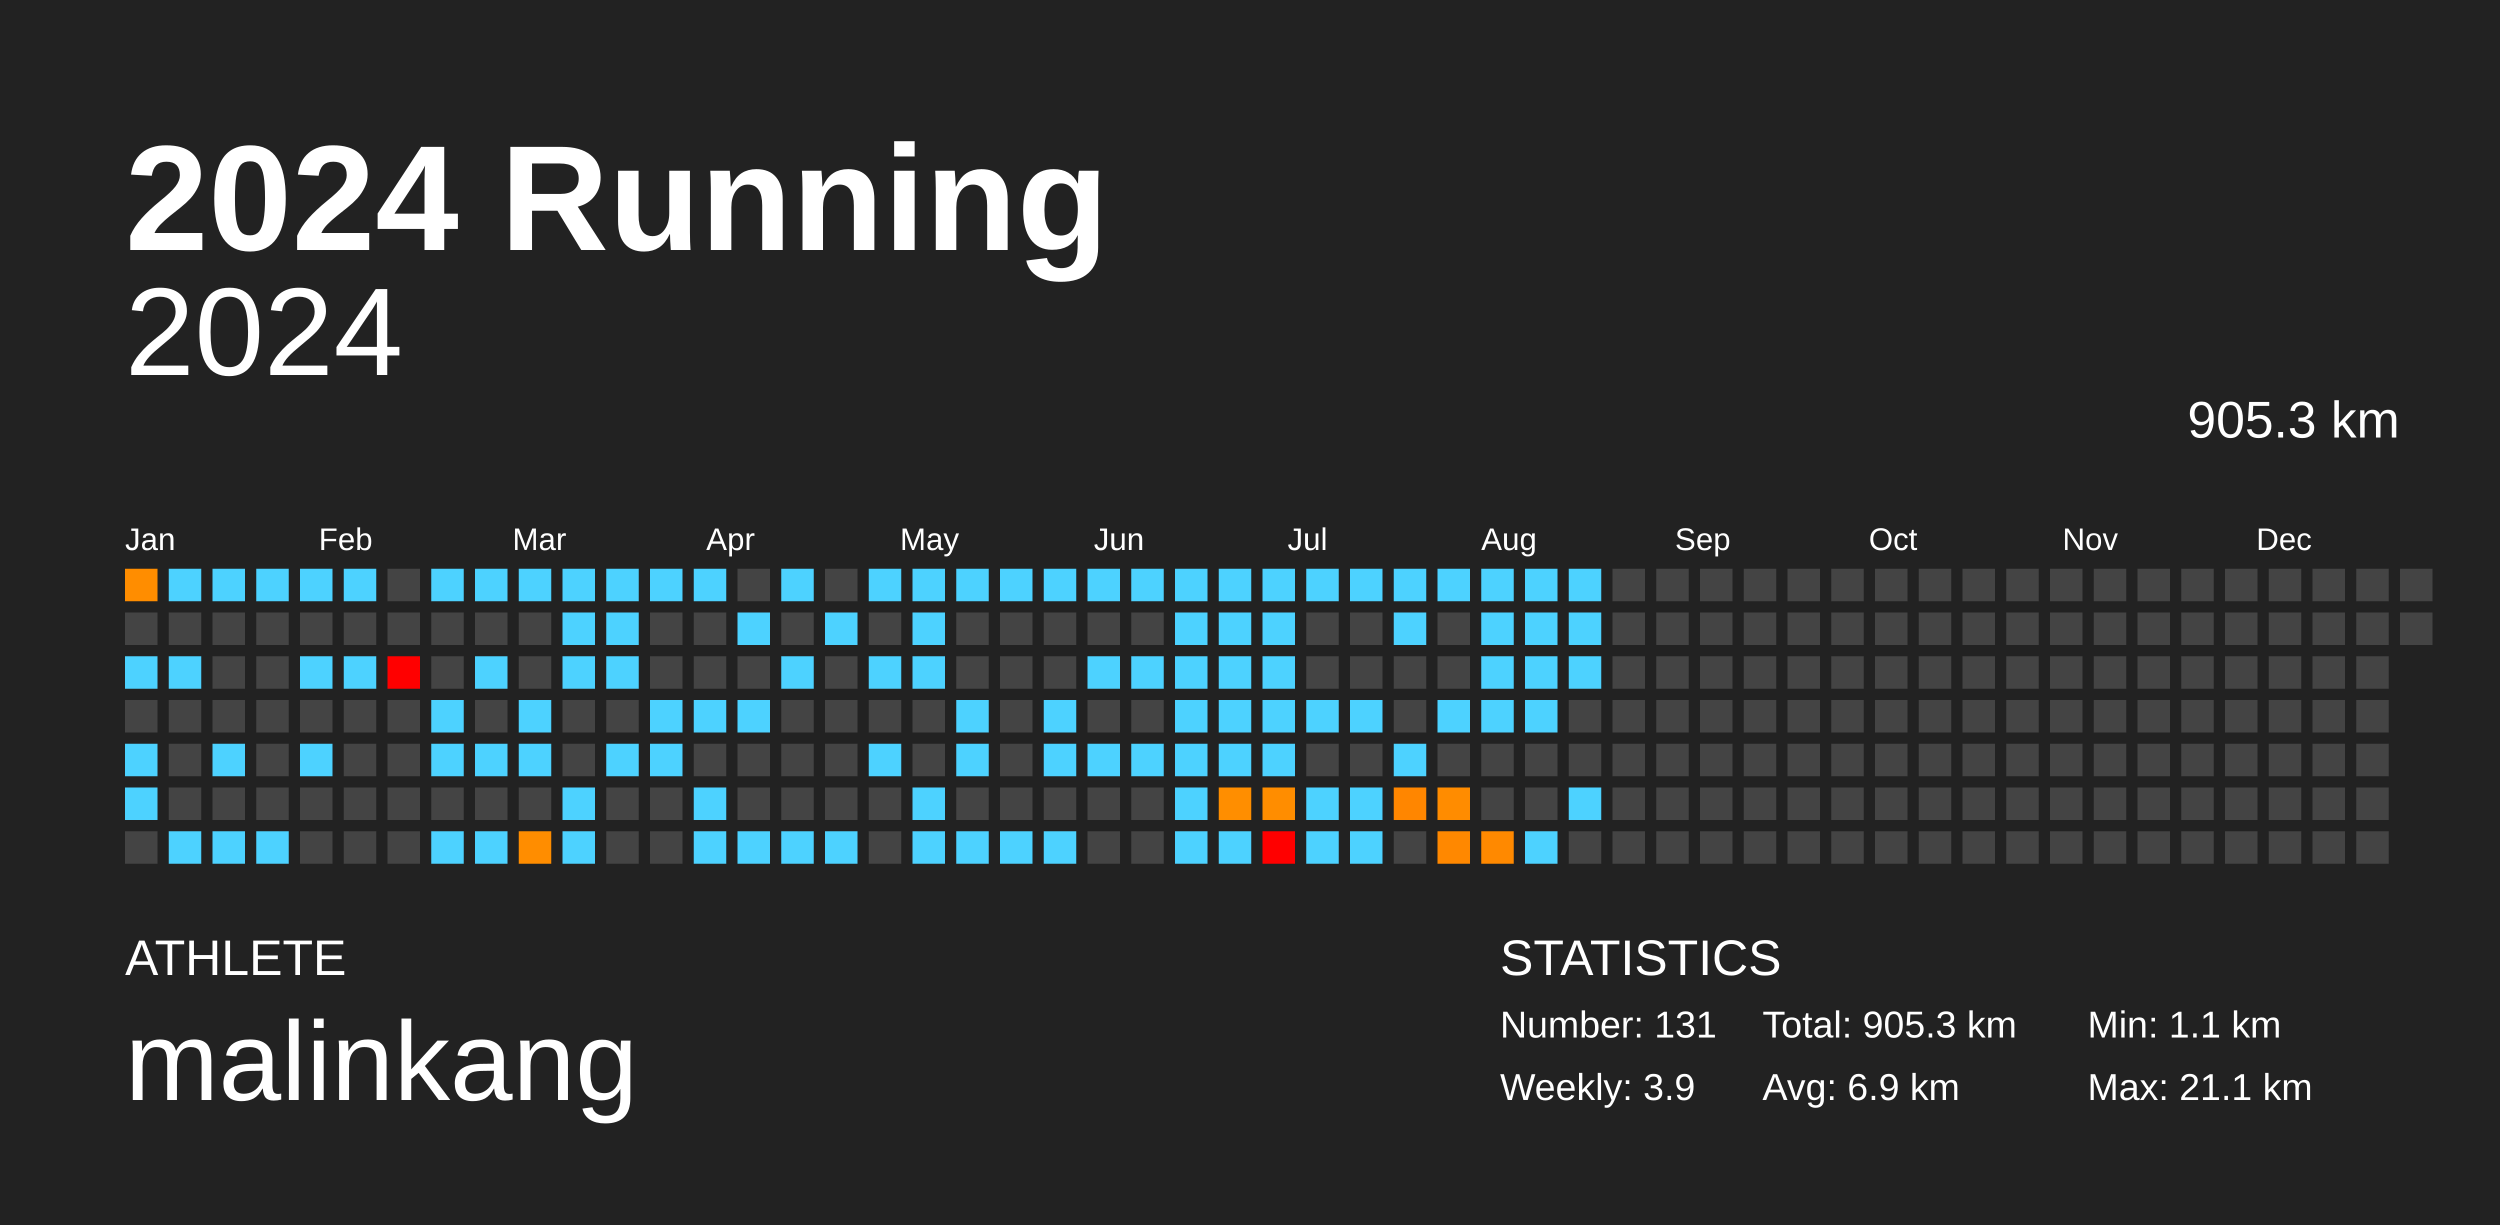
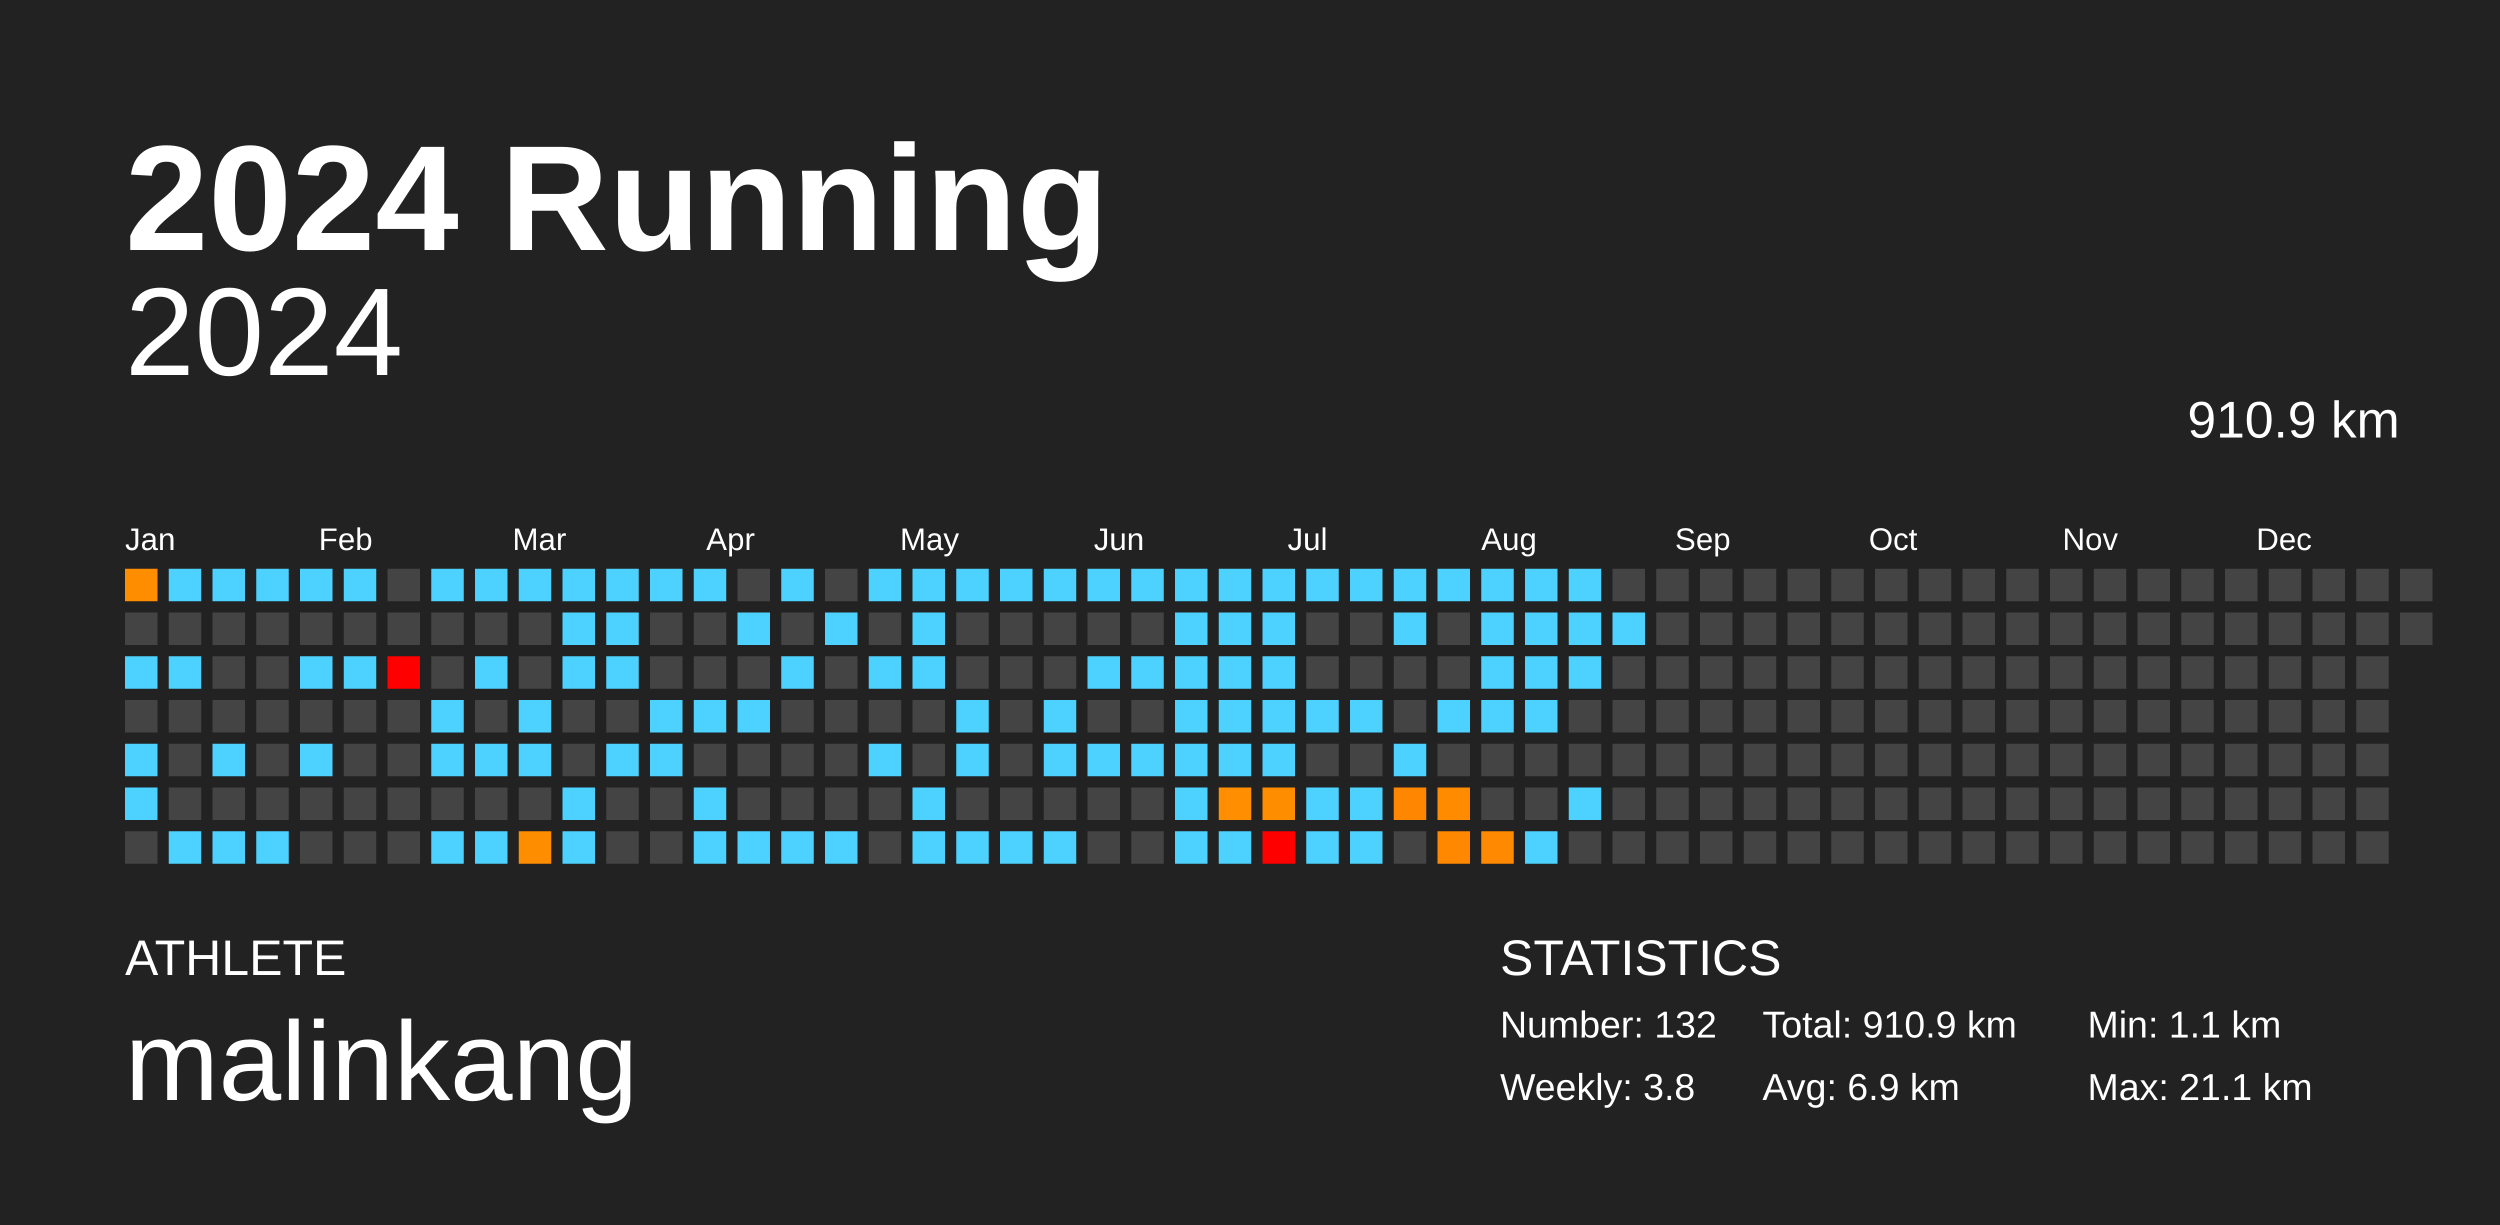
<svg xmlns="http://www.w3.org/2000/svg" baseProfile="full" height="98mm" version="1.1" viewBox="0,0,200,98" width="200mm">
  <defs />
  <rect fill="#222222" height="98" width="200" x="0" y="0" />
  <text fill="#FFFFFF" style="font-size:12px; font-family:Arial; font-weight:bold;" x="10" y="20">2024 Running</text>
  <text fill="#FFFFFF" style="font-size:4px; font-family:Arial" x="10" y="78">ATHLETE</text>
  <text fill="#FFFFFF" style="font-size:9px; font-family:Arial" x="10" y="88">malinkang</text>
  <text fill="#FFFFFF" style="font-size:4px; font-family:Arial" x="120" y="78">STATISTICS</text>
-   <text fill="#FFFFFF" style="font-size:3px; font-family:Arial" x="120" y="83">Number: 131</text>
-   <text fill="#FFFFFF" style="font-size:3px; font-family:Arial" x="120" y="88">Weekly: 3.9</text>
-   <text fill="#FFFFFF" style="font-size:3px; font-family:Arial" x="141" y="83">Total: 905.3 km</text>
+   <text fill="#FFFFFF" style="font-size:3px; font-family:Arial" x="120" y="83">Number: 132</text>
+   <text fill="#FFFFFF" style="font-size:3px; font-family:Arial" x="120" y="88">Weekly: 3.8</text>
+   <text fill="#FFFFFF" style="font-size:3px; font-family:Arial" x="141" y="83">Total: 910.9 km</text>
  <text fill="#FFFFFF" style="font-size:3px; font-family:Arial" x="141" y="88">Avg: 6.9 km</text>
  <text fill="#FFFFFF" style="font-size:3px; font-family:Arial" x="167" y="83">Min: 1.1 km</text>
  <text fill="#FFFFFF" style="font-size:3px; font-family:Arial" x="167" y="88">Max: 21.1 km</text>
  <text alignment-baseline="hanging" fill="#FFFFFF" style="font-size:10.0px; font-family:Arial;" x="10" y="30">2024</text>
-   <text alignment-baseline="hanging" fill="#FFFFFF" style="font-size:4.125px; font-family:Arial;" x="175" y="35">905.3 km</text>
+   <text alignment-baseline="hanging" fill="#FFFFFF" style="font-size:4.125px; font-family:Arial;" x="175" y="35">910.9 km</text>
  <text fill="#FFFFFF" style="font-size:2.5px; font-family:Arial" x="10.0" y="44">Jan</text>
  <text fill="#FFFFFF" style="font-size:2.5px; font-family:Arial" x="25.5" y="44">Feb</text>
  <text fill="#FFFFFF" style="font-size:2.5px; font-family:Arial" x="41.0" y="44">Mar</text>
  <text fill="#FFFFFF" style="font-size:2.5px; font-family:Arial" x="56.5" y="44">Apr</text>
  <text fill="#FFFFFF" style="font-size:2.5px; font-family:Arial" x="72.0" y="44">May</text>
  <text fill="#FFFFFF" style="font-size:2.5px; font-family:Arial" x="87.5" y="44">Jun</text>
  <text fill="#FFFFFF" style="font-size:2.5px; font-family:Arial" x="103.0" y="44">Jul</text>
  <text fill="#FFFFFF" style="font-size:2.5px; font-family:Arial" x="118.5" y="44">Aug</text>
  <text fill="#FFFFFF" style="font-size:2.5px; font-family:Arial" x="134.0" y="44">Sep</text>
  <text fill="#FFFFFF" style="font-size:2.5px; font-family:Arial" x="149.5" y="44">Oct</text>
  <text fill="#FFFFFF" style="font-size:2.5px; font-family:Arial" x="165.0" y="44">Nov</text>
  <text fill="#FFFFFF" style="font-size:2.5px; font-family:Arial" x="180.5" y="44">Dec</text>
  <rect fill="#ff8d00" height="2.6" width="2.6" x="10.0" y="45.5" />
  <rect fill="#444444" height="2.6" width="2.6" x="10.0" y="49.0" />
  <rect fill="#4dd2ff" height="2.6" width="2.6" x="10.0" y="52.5" />
  <rect fill="#444444" height="2.6" width="2.6" x="10.0" y="56.0" />
  <rect fill="#4dd2ff" height="2.6" width="2.6" x="10.0" y="59.5" />
  <rect fill="#4dd2ff" height="2.6" width="2.6" x="10.0" y="63.0" />
  <rect fill="#444444" height="2.6" width="2.6" x="10.0" y="66.5" />
  <rect fill="#4dd2ff" height="2.6" width="2.6" x="13.5" y="45.5" />
  <rect fill="#444444" height="2.6" width="2.6" x="13.5" y="49.0" />
  <rect fill="#4dd2ff" height="2.6" width="2.6" x="13.5" y="52.5" />
  <rect fill="#444444" height="2.6" width="2.6" x="13.5" y="56.0" />
  <rect fill="#444444" height="2.6" width="2.6" x="13.5" y="59.5" />
  <rect fill="#444444" height="2.6" width="2.6" x="13.5" y="63.0" />
  <rect fill="#4dd2ff" height="2.6" width="2.6" x="13.5" y="66.5" />
  <rect fill="#4dd2ff" height="2.6" width="2.6" x="17.0" y="45.5" />
  <rect fill="#444444" height="2.6" width="2.6" x="17.0" y="49.0" />
  <rect fill="#444444" height="2.6" width="2.6" x="17.0" y="52.5" />
  <rect fill="#444444" height="2.6" width="2.6" x="17.0" y="56.0" />
  <rect fill="#4dd2ff" height="2.6" width="2.6" x="17.0" y="59.5" />
  <rect fill="#444444" height="2.6" width="2.6" x="17.0" y="63.0" />
  <rect fill="#4dd2ff" height="2.6" width="2.6" x="17.0" y="66.5" />
  <rect fill="#4dd2ff" height="2.6" width="2.6" x="20.5" y="45.5" />
  <rect fill="#444444" height="2.6" width="2.6" x="20.5" y="49.0" />
  <rect fill="#444444" height="2.6" width="2.6" x="20.5" y="52.5" />
  <rect fill="#444444" height="2.6" width="2.6" x="20.5" y="56.0" />
  <rect fill="#444444" height="2.6" width="2.6" x="20.5" y="59.5" />
  <rect fill="#444444" height="2.6" width="2.6" x="20.5" y="63.0" />
  <rect fill="#4dd2ff" height="2.6" width="2.6" x="20.5" y="66.5" />
  <rect fill="#4dd2ff" height="2.6" width="2.6" x="24.0" y="45.5" />
  <rect fill="#444444" height="2.6" width="2.6" x="24.0" y="49.0" />
  <rect fill="#4dd2ff" height="2.6" width="2.6" x="24.0" y="52.5" />
  <rect fill="#444444" height="2.6" width="2.6" x="24.0" y="56.0" />
  <rect fill="#4dd2ff" height="2.6" width="2.6" x="24.0" y="59.5" />
  <rect fill="#444444" height="2.6" width="2.6" x="24.0" y="63.0" />
  <rect fill="#444444" height="2.6" width="2.6" x="24.0" y="66.5" />
  <rect fill="#4dd2ff" height="2.6" width="2.6" x="27.5" y="45.5" />
  <rect fill="#444444" height="2.6" width="2.6" x="27.5" y="49.0" />
  <rect fill="#4dd2ff" height="2.6" width="2.6" x="27.5" y="52.5" />
  <rect fill="#444444" height="2.6" width="2.6" x="27.5" y="56.0" />
  <rect fill="#444444" height="2.6" width="2.6" x="27.5" y="59.5" />
  <rect fill="#444444" height="2.6" width="2.6" x="27.5" y="63.0" />
  <rect fill="#444444" height="2.6" width="2.6" x="27.5" y="66.5" />
  <rect fill="#444444" height="2.6" width="2.6" x="31.0" y="45.5" />
  <rect fill="#444444" height="2.6" width="2.6" x="31.0" y="49.0" />
  <rect fill="red" height="2.6" width="2.6" x="31.0" y="52.5" />
  <rect fill="#444444" height="2.6" width="2.6" x="31.0" y="56.0" />
  <rect fill="#444444" height="2.6" width="2.6" x="31.0" y="59.5" />
  <rect fill="#444444" height="2.6" width="2.6" x="31.0" y="63.0" />
  <rect fill="#444444" height="2.6" width="2.6" x="31.0" y="66.5" />
  <rect fill="#4dd2ff" height="2.6" width="2.6" x="34.5" y="45.5" />
  <rect fill="#444444" height="2.6" width="2.6" x="34.5" y="49.0" />
  <rect fill="#444444" height="2.6" width="2.6" x="34.5" y="52.5" />
  <rect fill="#4dd2ff" height="2.6" width="2.6" x="34.5" y="56.0" />
  <rect fill="#4dd2ff" height="2.6" width="2.6" x="34.5" y="59.5" />
  <rect fill="#444444" height="2.6" width="2.6" x="34.5" y="63.0" />
  <rect fill="#4dd2ff" height="2.6" width="2.6" x="34.5" y="66.5" />
  <rect fill="#4dd2ff" height="2.6" width="2.6" x="38.0" y="45.5" />
  <rect fill="#444444" height="2.6" width="2.6" x="38.0" y="49.0" />
  <rect fill="#4dd2ff" height="2.6" width="2.6" x="38.0" y="52.5" />
  <rect fill="#444444" height="2.6" width="2.6" x="38.0" y="56.0" />
  <rect fill="#4dd2ff" height="2.6" width="2.6" x="38.0" y="59.5" />
  <rect fill="#444444" height="2.6" width="2.6" x="38.0" y="63.0" />
  <rect fill="#4dd2ff" height="2.6" width="2.6" x="38.0" y="66.5" />
  <rect fill="#4dd2ff" height="2.6" width="2.6" x="41.5" y="45.5" />
  <rect fill="#444444" height="2.6" width="2.6" x="41.5" y="49.0" />
  <rect fill="#444444" height="2.6" width="2.6" x="41.5" y="52.5" />
  <rect fill="#4dd2ff" height="2.6" width="2.6" x="41.5" y="56.0" />
  <rect fill="#4dd2ff" height="2.6" width="2.6" x="41.5" y="59.5" />
  <rect fill="#444444" height="2.6" width="2.6" x="41.5" y="63.0" />
  <rect fill="#ff8d00" height="2.6" width="2.6" x="41.5" y="66.5" />
  <rect fill="#4dd2ff" height="2.6" width="2.6" x="45.0" y="45.5" />
  <rect fill="#4dd2ff" height="2.6" width="2.6" x="45.0" y="49.0" />
  <rect fill="#4dd2ff" height="2.6" width="2.6" x="45.0" y="52.5" />
  <rect fill="#444444" height="2.6" width="2.6" x="45.0" y="56.0" />
  <rect fill="#444444" height="2.6" width="2.6" x="45.0" y="59.5" />
  <rect fill="#4dd2ff" height="2.6" width="2.6" x="45.0" y="63.0" />
  <rect fill="#4dd2ff" height="2.6" width="2.6" x="45.0" y="66.5" />
  <rect fill="#4dd2ff" height="2.6" width="2.6" x="48.5" y="45.5" />
  <rect fill="#4dd2ff" height="2.6" width="2.6" x="48.5" y="49.0" />
  <rect fill="#4dd2ff" height="2.6" width="2.6" x="48.5" y="52.5" />
  <rect fill="#444444" height="2.6" width="2.6" x="48.5" y="56.0" />
  <rect fill="#4dd2ff" height="2.6" width="2.6" x="48.5" y="59.5" />
  <rect fill="#444444" height="2.6" width="2.6" x="48.5" y="63.0" />
  <rect fill="#444444" height="2.6" width="2.6" x="48.5" y="66.5" />
  <rect fill="#4dd2ff" height="2.6" width="2.6" x="52.0" y="45.5" />
  <rect fill="#444444" height="2.6" width="2.6" x="52.0" y="49.0" />
  <rect fill="#444444" height="2.6" width="2.6" x="52.0" y="52.5" />
  <rect fill="#4dd2ff" height="2.6" width="2.6" x="52.0" y="56.0" />
  <rect fill="#4dd2ff" height="2.6" width="2.6" x="52.0" y="59.5" />
  <rect fill="#444444" height="2.6" width="2.6" x="52.0" y="63.0" />
  <rect fill="#444444" height="2.6" width="2.6" x="52.0" y="66.5" />
  <rect fill="#4dd2ff" height="2.6" width="2.6" x="55.5" y="45.5" />
  <rect fill="#444444" height="2.6" width="2.6" x="55.5" y="49.0" />
  <rect fill="#444444" height="2.6" width="2.6" x="55.5" y="52.5" />
  <rect fill="#4dd2ff" height="2.6" width="2.6" x="55.5" y="56.0" />
  <rect fill="#444444" height="2.6" width="2.6" x="55.5" y="59.5" />
  <rect fill="#4dd2ff" height="2.6" width="2.6" x="55.5" y="63.0" />
  <rect fill="#4dd2ff" height="2.6" width="2.6" x="55.5" y="66.5" />
  <rect fill="#444444" height="2.6" width="2.6" x="59.0" y="45.5" />
  <rect fill="#4dd2ff" height="2.6" width="2.6" x="59.0" y="49.0" />
  <rect fill="#444444" height="2.6" width="2.6" x="59.0" y="52.5" />
  <rect fill="#4dd2ff" height="2.6" width="2.6" x="59.0" y="56.0" />
  <rect fill="#444444" height="2.6" width="2.6" x="59.0" y="59.5" />
  <rect fill="#444444" height="2.6" width="2.6" x="59.0" y="63.0" />
  <rect fill="#4dd2ff" height="2.6" width="2.6" x="59.0" y="66.5" />
  <rect fill="#4dd2ff" height="2.6" width="2.6" x="62.5" y="45.5" />
  <rect fill="#444444" height="2.6" width="2.6" x="62.5" y="49.0" />
  <rect fill="#4dd2ff" height="2.6" width="2.6" x="62.5" y="52.5" />
  <rect fill="#444444" height="2.6" width="2.6" x="62.5" y="56.0" />
  <rect fill="#444444" height="2.6" width="2.6" x="62.5" y="59.5" />
  <rect fill="#444444" height="2.6" width="2.6" x="62.5" y="63.0" />
  <rect fill="#4dd2ff" height="2.6" width="2.6" x="62.5" y="66.5" />
  <rect fill="#444444" height="2.6" width="2.6" x="66.0" y="45.5" />
  <rect fill="#4dd2ff" height="2.6" width="2.6" x="66.0" y="49.0" />
  <rect fill="#444444" height="2.6" width="2.6" x="66.0" y="52.5" />
  <rect fill="#444444" height="2.6" width="2.6" x="66.0" y="56.0" />
  <rect fill="#444444" height="2.6" width="2.6" x="66.0" y="59.5" />
  <rect fill="#444444" height="2.6" width="2.6" x="66.0" y="63.0" />
  <rect fill="#4dd2ff" height="2.6" width="2.6" x="66.0" y="66.5" />
  <rect fill="#4dd2ff" height="2.6" width="2.6" x="69.5" y="45.5" />
  <rect fill="#444444" height="2.6" width="2.6" x="69.5" y="49.0" />
  <rect fill="#4dd2ff" height="2.6" width="2.6" x="69.5" y="52.5" />
  <rect fill="#444444" height="2.6" width="2.6" x="69.5" y="56.0" />
  <rect fill="#4dd2ff" height="2.6" width="2.6" x="69.5" y="59.5" />
  <rect fill="#444444" height="2.6" width="2.6" x="69.5" y="63.0" />
  <rect fill="#444444" height="2.6" width="2.6" x="69.5" y="66.5" />
  <rect fill="#4dd2ff" height="2.6" width="2.6" x="73.0" y="45.5" />
  <rect fill="#4dd2ff" height="2.6" width="2.6" x="73.0" y="49.0" />
  <rect fill="#4dd2ff" height="2.6" width="2.6" x="73.0" y="52.5" />
  <rect fill="#444444" height="2.6" width="2.6" x="73.0" y="56.0" />
  <rect fill="#444444" height="2.6" width="2.6" x="73.0" y="59.5" />
  <rect fill="#4dd2ff" height="2.6" width="2.6" x="73.0" y="63.0" />
  <rect fill="#4dd2ff" height="2.6" width="2.6" x="73.0" y="66.5" />
  <rect fill="#4dd2ff" height="2.6" width="2.6" x="76.5" y="45.5" />
  <rect fill="#444444" height="2.6" width="2.6" x="76.5" y="49.0" />
  <rect fill="#444444" height="2.6" width="2.6" x="76.5" y="52.5" />
  <rect fill="#4dd2ff" height="2.6" width="2.6" x="76.5" y="56.0" />
  <rect fill="#4dd2ff" height="2.6" width="2.6" x="76.5" y="59.5" />
  <rect fill="#444444" height="2.6" width="2.6" x="76.5" y="63.0" />
  <rect fill="#4dd2ff" height="2.6" width="2.6" x="76.5" y="66.5" />
  <rect fill="#4dd2ff" height="2.6" width="2.6" x="80.0" y="45.5" />
  <rect fill="#444444" height="2.6" width="2.6" x="80.0" y="49.0" />
  <rect fill="#444444" height="2.6" width="2.6" x="80.0" y="52.5" />
  <rect fill="#444444" height="2.6" width="2.6" x="80.0" y="56.0" />
  <rect fill="#444444" height="2.6" width="2.6" x="80.0" y="59.5" />
  <rect fill="#444444" height="2.6" width="2.6" x="80.0" y="63.0" />
  <rect fill="#4dd2ff" height="2.6" width="2.6" x="80.0" y="66.5" />
  <rect fill="#4dd2ff" height="2.6" width="2.6" x="83.5" y="45.5" />
  <rect fill="#444444" height="2.6" width="2.6" x="83.5" y="49.0" />
  <rect fill="#444444" height="2.6" width="2.6" x="83.5" y="52.5" />
  <rect fill="#4dd2ff" height="2.6" width="2.6" x="83.5" y="56.0" />
  <rect fill="#4dd2ff" height="2.6" width="2.6" x="83.5" y="59.5" />
  <rect fill="#444444" height="2.6" width="2.6" x="83.5" y="63.0" />
  <rect fill="#4dd2ff" height="2.6" width="2.6" x="83.5" y="66.5" />
  <rect fill="#4dd2ff" height="2.6" width="2.6" x="87.0" y="45.5" />
  <rect fill="#444444" height="2.6" width="2.6" x="87.0" y="49.0" />
  <rect fill="#4dd2ff" height="2.6" width="2.6" x="87.0" y="52.5" />
  <rect fill="#444444" height="2.6" width="2.6" x="87.0" y="56.0" />
  <rect fill="#4dd2ff" height="2.6" width="2.6" x="87.0" y="59.5" />
  <rect fill="#444444" height="2.6" width="2.6" x="87.0" y="63.0" />
  <rect fill="#444444" height="2.6" width="2.6" x="87.0" y="66.5" />
  <rect fill="#4dd2ff" height="2.6" width="2.6" x="90.5" y="45.5" />
  <rect fill="#444444" height="2.6" width="2.6" x="90.5" y="49.0" />
  <rect fill="#4dd2ff" height="2.6" width="2.6" x="90.5" y="52.5" />
  <rect fill="#444444" height="2.6" width="2.6" x="90.5" y="56.0" />
  <rect fill="#4dd2ff" height="2.6" width="2.6" x="90.5" y="59.5" />
  <rect fill="#444444" height="2.6" width="2.6" x="90.5" y="63.0" />
  <rect fill="#444444" height="2.6" width="2.6" x="90.5" y="66.5" />
  <rect fill="#4dd2ff" height="2.6" width="2.6" x="94.0" y="45.5" />
  <rect fill="#4dd2ff" height="2.6" width="2.6" x="94.0" y="49.0" />
  <rect fill="#4dd2ff" height="2.6" width="2.6" x="94.0" y="52.5" />
  <rect fill="#4dd2ff" height="2.6" width="2.6" x="94.0" y="56.0" />
  <rect fill="#4dd2ff" height="2.6" width="2.6" x="94.0" y="59.5" />
  <rect fill="#4dd2ff" height="2.6" width="2.6" x="94.0" y="63.0" />
  <rect fill="#4dd2ff" height="2.6" width="2.6" x="94.0" y="66.5" />
  <rect fill="#4dd2ff" height="2.6" width="2.6" x="97.5" y="45.5" />
  <rect fill="#4dd2ff" height="2.6" width="2.6" x="97.5" y="49.0" />
  <rect fill="#4dd2ff" height="2.6" width="2.6" x="97.5" y="52.5" />
  <rect fill="#4dd2ff" height="2.6" width="2.6" x="97.5" y="56.0" />
  <rect fill="#4dd2ff" height="2.6" width="2.6" x="97.5" y="59.5" />
  <rect fill="#ff8e00" height="2.6" width="2.6" x="97.5" y="63.0" />
  <rect fill="#4dd2ff" height="2.6" width="2.6" x="97.5" y="66.5" />
  <rect fill="#4dd2ff" height="2.6" width="2.6" x="101.0" y="45.5" />
  <rect fill="#4dd2ff" height="2.6" width="2.6" x="101.0" y="49.0" />
  <rect fill="#4dd2ff" height="2.6" width="2.6" x="101.0" y="52.5" />
  <rect fill="#4dd2ff" height="2.6" width="2.6" x="101.0" y="56.0" />
  <rect fill="#4dd2ff" height="2.6" width="2.6" x="101.0" y="59.5" />
  <rect fill="#ff8d00" height="2.6" width="2.6" x="101.0" y="63.0" />
  <rect fill="red" height="2.6" width="2.6" x="101.0" y="66.5" />
  <rect fill="#4dd2ff" height="2.6" width="2.6" x="104.5" y="45.5" />
  <rect fill="#444444" height="2.6" width="2.6" x="104.5" y="49.0" />
  <rect fill="#444444" height="2.6" width="2.6" x="104.5" y="52.5" />
  <rect fill="#4dd2ff" height="2.6" width="2.6" x="104.5" y="56.0" />
  <rect fill="#444444" height="2.6" width="2.6" x="104.5" y="59.5" />
  <rect fill="#4dd2ff" height="2.6" width="2.6" x="104.5" y="63.0" />
  <rect fill="#4dd2ff" height="2.6" width="2.6" x="104.5" y="66.5" />
  <rect fill="#4dd2ff" height="2.6" width="2.6" x="108.0" y="45.5" />
  <rect fill="#444444" height="2.6" width="2.6" x="108.0" y="49.0" />
  <rect fill="#444444" height="2.6" width="2.6" x="108.0" y="52.5" />
  <rect fill="#4dd2ff" height="2.6" width="2.6" x="108.0" y="56.0" />
  <rect fill="#444444" height="2.6" width="2.6" x="108.0" y="59.5" />
  <rect fill="#4dd2ff" height="2.6" width="2.6" x="108.0" y="63.0" />
  <rect fill="#4dd2ff" height="2.6" width="2.6" x="108.0" y="66.5" />
  <rect fill="#4dd2ff" height="2.6" width="2.6" x="111.5" y="45.5" />
  <rect fill="#4dd2ff" height="2.6" width="2.6" x="111.5" y="49.0" />
  <rect fill="#444444" height="2.6" width="2.6" x="111.5" y="52.5" />
  <rect fill="#444444" height="2.6" width="2.6" x="111.5" y="56.0" />
  <rect fill="#4dd2ff" height="2.6" width="2.6" x="111.5" y="59.5" />
  <rect fill="#ff8600" height="2.6" width="2.6" x="111.5" y="63.0" />
  <rect fill="#444444" height="2.6" width="2.6" x="111.5" y="66.5" />
  <rect fill="#4dd2ff" height="2.6" width="2.6" x="115.0" y="45.5" />
  <rect fill="#444444" height="2.6" width="2.6" x="115.0" y="49.0" />
  <rect fill="#444444" height="2.6" width="2.6" x="115.0" y="52.5" />
  <rect fill="#4dd2ff" height="2.6" width="2.6" x="115.0" y="56.0" />
  <rect fill="#444444" height="2.6" width="2.6" x="115.0" y="59.5" />
  <rect fill="#ff8c00" height="2.6" width="2.6" x="115.0" y="63.0" />
  <rect fill="#ff8800" height="2.6" width="2.6" x="115.0" y="66.5" />
  <rect fill="#4dd2ff" height="2.6" width="2.6" x="118.5" y="45.5" />
  <rect fill="#4dd2ff" height="2.6" width="2.6" x="118.5" y="49.0" />
  <rect fill="#4dd2ff" height="2.6" width="2.6" x="118.5" y="52.5" />
  <rect fill="#4dd2ff" height="2.6" width="2.6" x="118.5" y="56.0" />
  <rect fill="#444444" height="2.6" width="2.6" x="118.5" y="59.5" />
  <rect fill="#444444" height="2.6" width="2.6" x="118.5" y="63.0" />
  <rect fill="#ff8900" height="2.6" width="2.6" x="118.5" y="66.5" />
  <rect fill="#4dd2ff" height="2.6" width="2.6" x="122.0" y="45.5" />
  <rect fill="#4dd2ff" height="2.6" width="2.6" x="122.0" y="49.0" />
  <rect fill="#4dd2ff" height="2.6" width="2.6" x="122.0" y="52.5" />
  <rect fill="#4dd2ff" height="2.6" width="2.6" x="122.0" y="56.0" />
  <rect fill="#444444" height="2.6" width="2.6" x="122.0" y="59.5" />
  <rect fill="#444444" height="2.6" width="2.6" x="122.0" y="63.0" />
  <rect fill="#4dd2ff" height="2.6" width="2.6" x="122.0" y="66.5" />
  <rect fill="#4dd2ff" height="2.6" width="2.6" x="125.5" y="45.5" />
  <rect fill="#4dd2ff" height="2.6" width="2.6" x="125.5" y="49.0" />
  <rect fill="#4dd2ff" height="2.6" width="2.6" x="125.5" y="52.5" />
  <rect fill="#444444" height="2.6" width="2.6" x="125.5" y="56.0" />
  <rect fill="#444444" height="2.6" width="2.6" x="125.5" y="59.5" />
  <rect fill="#4dd2ff" height="2.6" width="2.6" x="125.5" y="63.0" />
  <rect fill="#444444" height="2.6" width="2.6" x="125.5" y="66.5" />
  <rect fill="#444444" height="2.6" width="2.6" x="129.0" y="45.5" />
-   <rect fill="#444444" height="2.6" width="2.6" x="129.0" y="49.0" />
+   <rect fill="#4dd2ff" height="2.6" width="2.6" x="129.0" y="49.0" />
  <rect fill="#444444" height="2.6" width="2.6" x="129.0" y="52.5" />
  <rect fill="#444444" height="2.6" width="2.6" x="129.0" y="56.0" />
  <rect fill="#444444" height="2.6" width="2.6" x="129.0" y="59.5" />
  <rect fill="#444444" height="2.6" width="2.6" x="129.0" y="63.0" />
  <rect fill="#444444" height="2.6" width="2.6" x="129.0" y="66.5" />
  <rect fill="#444444" height="2.6" width="2.6" x="132.5" y="45.5" />
  <rect fill="#444444" height="2.6" width="2.6" x="132.5" y="49.0" />
  <rect fill="#444444" height="2.6" width="2.6" x="132.5" y="52.5" />
  <rect fill="#444444" height="2.6" width="2.6" x="132.5" y="56.0" />
  <rect fill="#444444" height="2.6" width="2.6" x="132.5" y="59.5" />
  <rect fill="#444444" height="2.6" width="2.6" x="132.5" y="63.0" />
  <rect fill="#444444" height="2.6" width="2.6" x="132.5" y="66.5" />
  <rect fill="#444444" height="2.6" width="2.6" x="136.0" y="45.5" />
  <rect fill="#444444" height="2.6" width="2.6" x="136.0" y="49.0" />
  <rect fill="#444444" height="2.6" width="2.6" x="136.0" y="52.5" />
  <rect fill="#444444" height="2.6" width="2.6" x="136.0" y="56.0" />
  <rect fill="#444444" height="2.6" width="2.6" x="136.0" y="59.5" />
  <rect fill="#444444" height="2.6" width="2.6" x="136.0" y="63.0" />
  <rect fill="#444444" height="2.6" width="2.6" x="136.0" y="66.5" />
  <rect fill="#444444" height="2.6" width="2.6" x="139.5" y="45.5" />
  <rect fill="#444444" height="2.6" width="2.6" x="139.5" y="49.0" />
  <rect fill="#444444" height="2.6" width="2.6" x="139.5" y="52.5" />
  <rect fill="#444444" height="2.6" width="2.6" x="139.5" y="56.0" />
  <rect fill="#444444" height="2.6" width="2.6" x="139.5" y="59.5" />
  <rect fill="#444444" height="2.6" width="2.6" x="139.5" y="63.0" />
  <rect fill="#444444" height="2.6" width="2.6" x="139.5" y="66.5" />
  <rect fill="#444444" height="2.6" width="2.6" x="143.0" y="45.5" />
  <rect fill="#444444" height="2.6" width="2.6" x="143.0" y="49.0" />
  <rect fill="#444444" height="2.6" width="2.6" x="143.0" y="52.5" />
  <rect fill="#444444" height="2.6" width="2.6" x="143.0" y="56.0" />
  <rect fill="#444444" height="2.6" width="2.6" x="143.0" y="59.5" />
  <rect fill="#444444" height="2.6" width="2.6" x="143.0" y="63.0" />
  <rect fill="#444444" height="2.6" width="2.6" x="143.0" y="66.5" />
  <rect fill="#444444" height="2.6" width="2.6" x="146.5" y="45.5" />
  <rect fill="#444444" height="2.6" width="2.6" x="146.5" y="49.0" />
  <rect fill="#444444" height="2.6" width="2.6" x="146.5" y="52.5" />
  <rect fill="#444444" height="2.6" width="2.6" x="146.5" y="56.0" />
  <rect fill="#444444" height="2.6" width="2.6" x="146.5" y="59.5" />
  <rect fill="#444444" height="2.6" width="2.6" x="146.5" y="63.0" />
  <rect fill="#444444" height="2.6" width="2.6" x="146.5" y="66.5" />
  <rect fill="#444444" height="2.6" width="2.6" x="150.0" y="45.5" />
  <rect fill="#444444" height="2.6" width="2.6" x="150.0" y="49.0" />
  <rect fill="#444444" height="2.6" width="2.6" x="150.0" y="52.5" />
  <rect fill="#444444" height="2.6" width="2.6" x="150.0" y="56.0" />
  <rect fill="#444444" height="2.6" width="2.6" x="150.0" y="59.5" />
  <rect fill="#444444" height="2.6" width="2.6" x="150.0" y="63.0" />
  <rect fill="#444444" height="2.6" width="2.6" x="150.0" y="66.5" />
  <rect fill="#444444" height="2.6" width="2.6" x="153.5" y="45.5" />
  <rect fill="#444444" height="2.6" width="2.6" x="153.5" y="49.0" />
  <rect fill="#444444" height="2.6" width="2.6" x="153.5" y="52.5" />
  <rect fill="#444444" height="2.6" width="2.6" x="153.5" y="56.0" />
  <rect fill="#444444" height="2.6" width="2.6" x="153.5" y="59.5" />
  <rect fill="#444444" height="2.6" width="2.6" x="153.5" y="63.0" />
  <rect fill="#444444" height="2.6" width="2.6" x="153.5" y="66.5" />
  <rect fill="#444444" height="2.6" width="2.6" x="157.0" y="45.5" />
  <rect fill="#444444" height="2.6" width="2.6" x="157.0" y="49.0" />
  <rect fill="#444444" height="2.6" width="2.6" x="157.0" y="52.5" />
  <rect fill="#444444" height="2.6" width="2.6" x="157.0" y="56.0" />
  <rect fill="#444444" height="2.6" width="2.6" x="157.0" y="59.5" />
  <rect fill="#444444" height="2.6" width="2.6" x="157.0" y="63.0" />
  <rect fill="#444444" height="2.6" width="2.6" x="157.0" y="66.5" />
  <rect fill="#444444" height="2.6" width="2.6" x="160.5" y="45.5" />
  <rect fill="#444444" height="2.6" width="2.6" x="160.5" y="49.0" />
  <rect fill="#444444" height="2.6" width="2.6" x="160.5" y="52.5" />
  <rect fill="#444444" height="2.6" width="2.6" x="160.5" y="56.0" />
  <rect fill="#444444" height="2.6" width="2.6" x="160.5" y="59.5" />
  <rect fill="#444444" height="2.6" width="2.6" x="160.5" y="63.0" />
  <rect fill="#444444" height="2.6" width="2.6" x="160.5" y="66.5" />
  <rect fill="#444444" height="2.6" width="2.6" x="164.0" y="45.5" />
  <rect fill="#444444" height="2.6" width="2.6" x="164.0" y="49.0" />
  <rect fill="#444444" height="2.6" width="2.6" x="164.0" y="52.5" />
  <rect fill="#444444" height="2.6" width="2.6" x="164.0" y="56.0" />
  <rect fill="#444444" height="2.6" width="2.6" x="164.0" y="59.5" />
  <rect fill="#444444" height="2.6" width="2.6" x="164.0" y="63.0" />
  <rect fill="#444444" height="2.6" width="2.6" x="164.0" y="66.5" />
  <rect fill="#444444" height="2.6" width="2.6" x="167.5" y="45.5" />
  <rect fill="#444444" height="2.6" width="2.6" x="167.5" y="49.0" />
  <rect fill="#444444" height="2.6" width="2.6" x="167.5" y="52.5" />
  <rect fill="#444444" height="2.6" width="2.6" x="167.5" y="56.0" />
  <rect fill="#444444" height="2.6" width="2.6" x="167.5" y="59.5" />
  <rect fill="#444444" height="2.6" width="2.6" x="167.5" y="63.0" />
  <rect fill="#444444" height="2.6" width="2.6" x="167.5" y="66.5" />
  <rect fill="#444444" height="2.6" width="2.6" x="171.0" y="45.5" />
  <rect fill="#444444" height="2.6" width="2.6" x="171.0" y="49.0" />
  <rect fill="#444444" height="2.6" width="2.6" x="171.0" y="52.5" />
  <rect fill="#444444" height="2.6" width="2.6" x="171.0" y="56.0" />
  <rect fill="#444444" height="2.6" width="2.6" x="171.0" y="59.5" />
  <rect fill="#444444" height="2.6" width="2.6" x="171.0" y="63.0" />
  <rect fill="#444444" height="2.6" width="2.6" x="171.0" y="66.5" />
  <rect fill="#444444" height="2.6" width="2.6" x="174.5" y="45.5" />
  <rect fill="#444444" height="2.6" width="2.6" x="174.5" y="49.0" />
  <rect fill="#444444" height="2.6" width="2.6" x="174.5" y="52.5" />
  <rect fill="#444444" height="2.6" width="2.6" x="174.5" y="56.0" />
  <rect fill="#444444" height="2.6" width="2.6" x="174.5" y="59.5" />
  <rect fill="#444444" height="2.6" width="2.6" x="174.5" y="63.0" />
  <rect fill="#444444" height="2.6" width="2.6" x="174.5" y="66.5" />
  <rect fill="#444444" height="2.6" width="2.6" x="178.0" y="45.5" />
  <rect fill="#444444" height="2.6" width="2.6" x="178.0" y="49.0" />
  <rect fill="#444444" height="2.6" width="2.6" x="178.0" y="52.5" />
  <rect fill="#444444" height="2.6" width="2.6" x="178.0" y="56.0" />
  <rect fill="#444444" height="2.6" width="2.6" x="178.0" y="59.5" />
  <rect fill="#444444" height="2.6" width="2.6" x="178.0" y="63.0" />
  <rect fill="#444444" height="2.6" width="2.6" x="178.0" y="66.5" />
  <rect fill="#444444" height="2.6" width="2.6" x="181.5" y="45.5" />
  <rect fill="#444444" height="2.6" width="2.6" x="181.5" y="49.0" />
  <rect fill="#444444" height="2.6" width="2.6" x="181.5" y="52.5" />
  <rect fill="#444444" height="2.6" width="2.6" x="181.5" y="56.0" />
  <rect fill="#444444" height="2.6" width="2.6" x="181.5" y="59.5" />
  <rect fill="#444444" height="2.6" width="2.6" x="181.5" y="63.0" />
  <rect fill="#444444" height="2.6" width="2.6" x="181.5" y="66.5" />
  <rect fill="#444444" height="2.6" width="2.6" x="185.0" y="45.5" />
  <rect fill="#444444" height="2.6" width="2.6" x="185.0" y="49.0" />
  <rect fill="#444444" height="2.6" width="2.6" x="185.0" y="52.5" />
  <rect fill="#444444" height="2.6" width="2.6" x="185.0" y="56.0" />
  <rect fill="#444444" height="2.6" width="2.6" x="185.0" y="59.5" />
  <rect fill="#444444" height="2.6" width="2.6" x="185.0" y="63.0" />
  <rect fill="#444444" height="2.6" width="2.6" x="185.0" y="66.5" />
  <rect fill="#444444" height="2.6" width="2.6" x="188.5" y="45.5" />
  <rect fill="#444444" height="2.6" width="2.6" x="188.5" y="49.0" />
  <rect fill="#444444" height="2.6" width="2.6" x="188.5" y="52.5" />
  <rect fill="#444444" height="2.6" width="2.6" x="188.5" y="56.0" />
  <rect fill="#444444" height="2.6" width="2.6" x="188.5" y="59.5" />
  <rect fill="#444444" height="2.6" width="2.6" x="188.5" y="63.0" />
  <rect fill="#444444" height="2.6" width="2.6" x="188.5" y="66.5" />
  <rect fill="#444444" height="2.6" width="2.6" x="192.0" y="45.5" />
  <rect fill="#444444" height="2.6" width="2.6" x="192.0" y="49.0" />
</svg>
